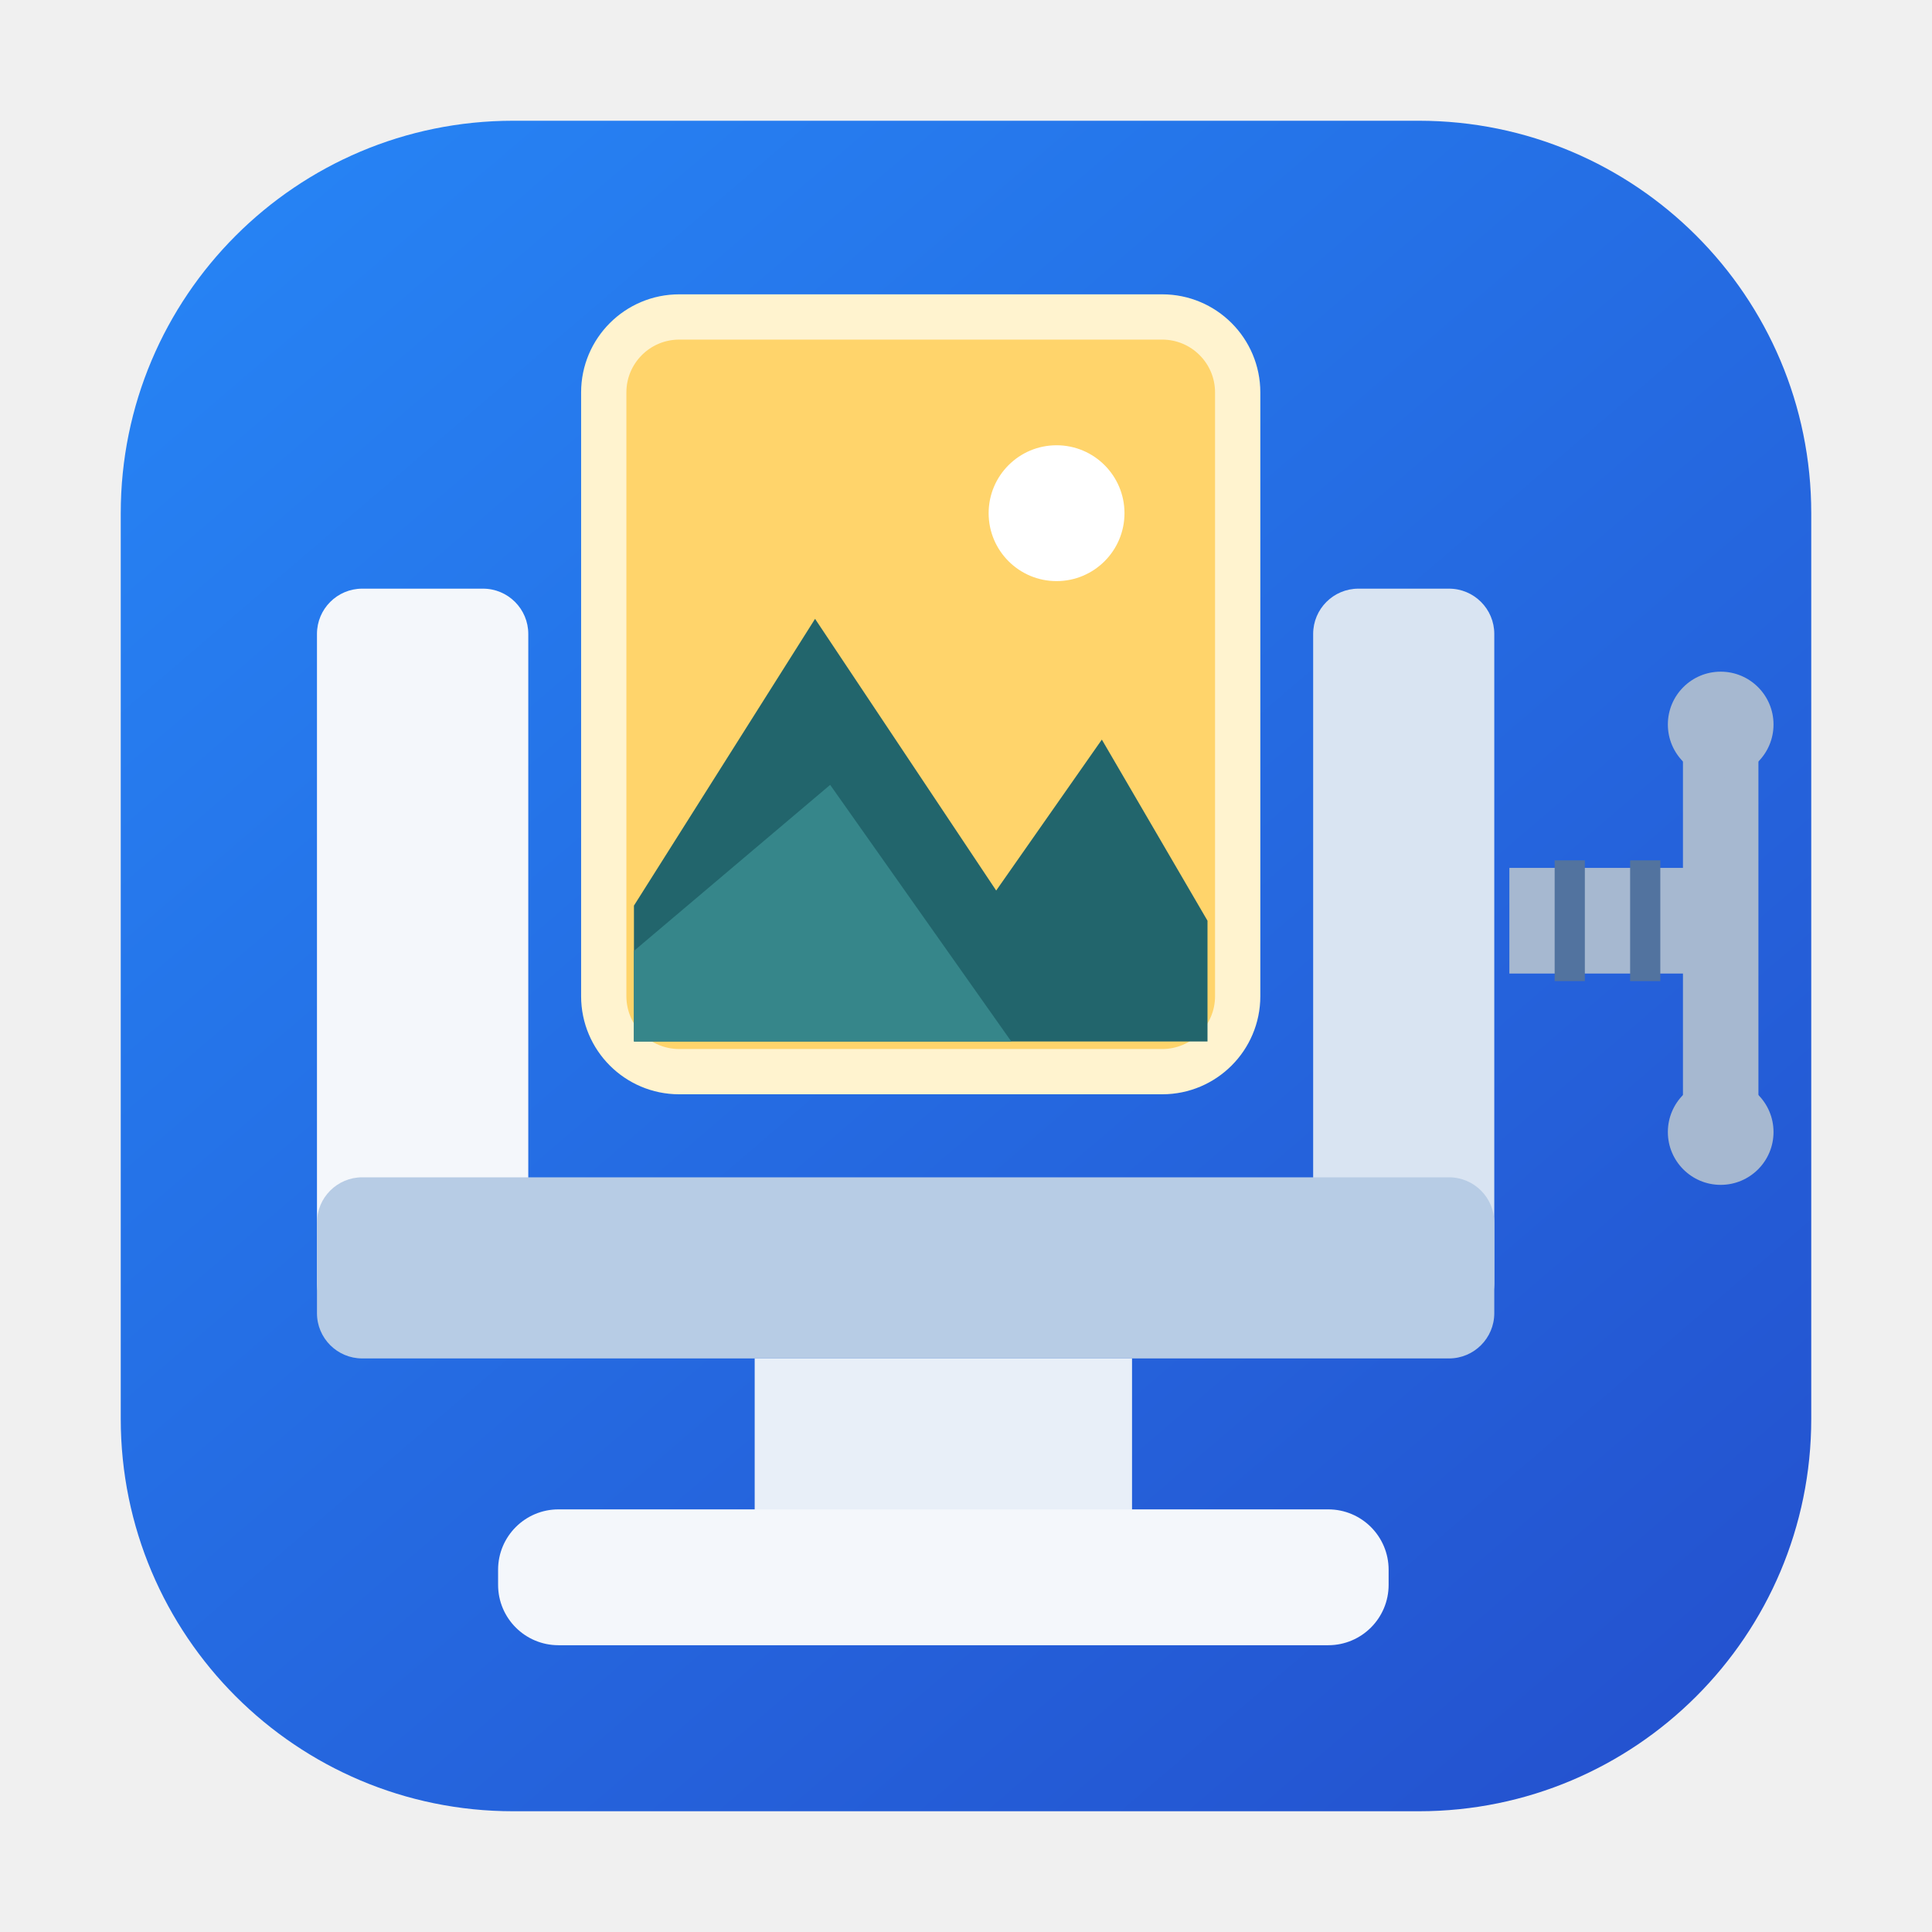
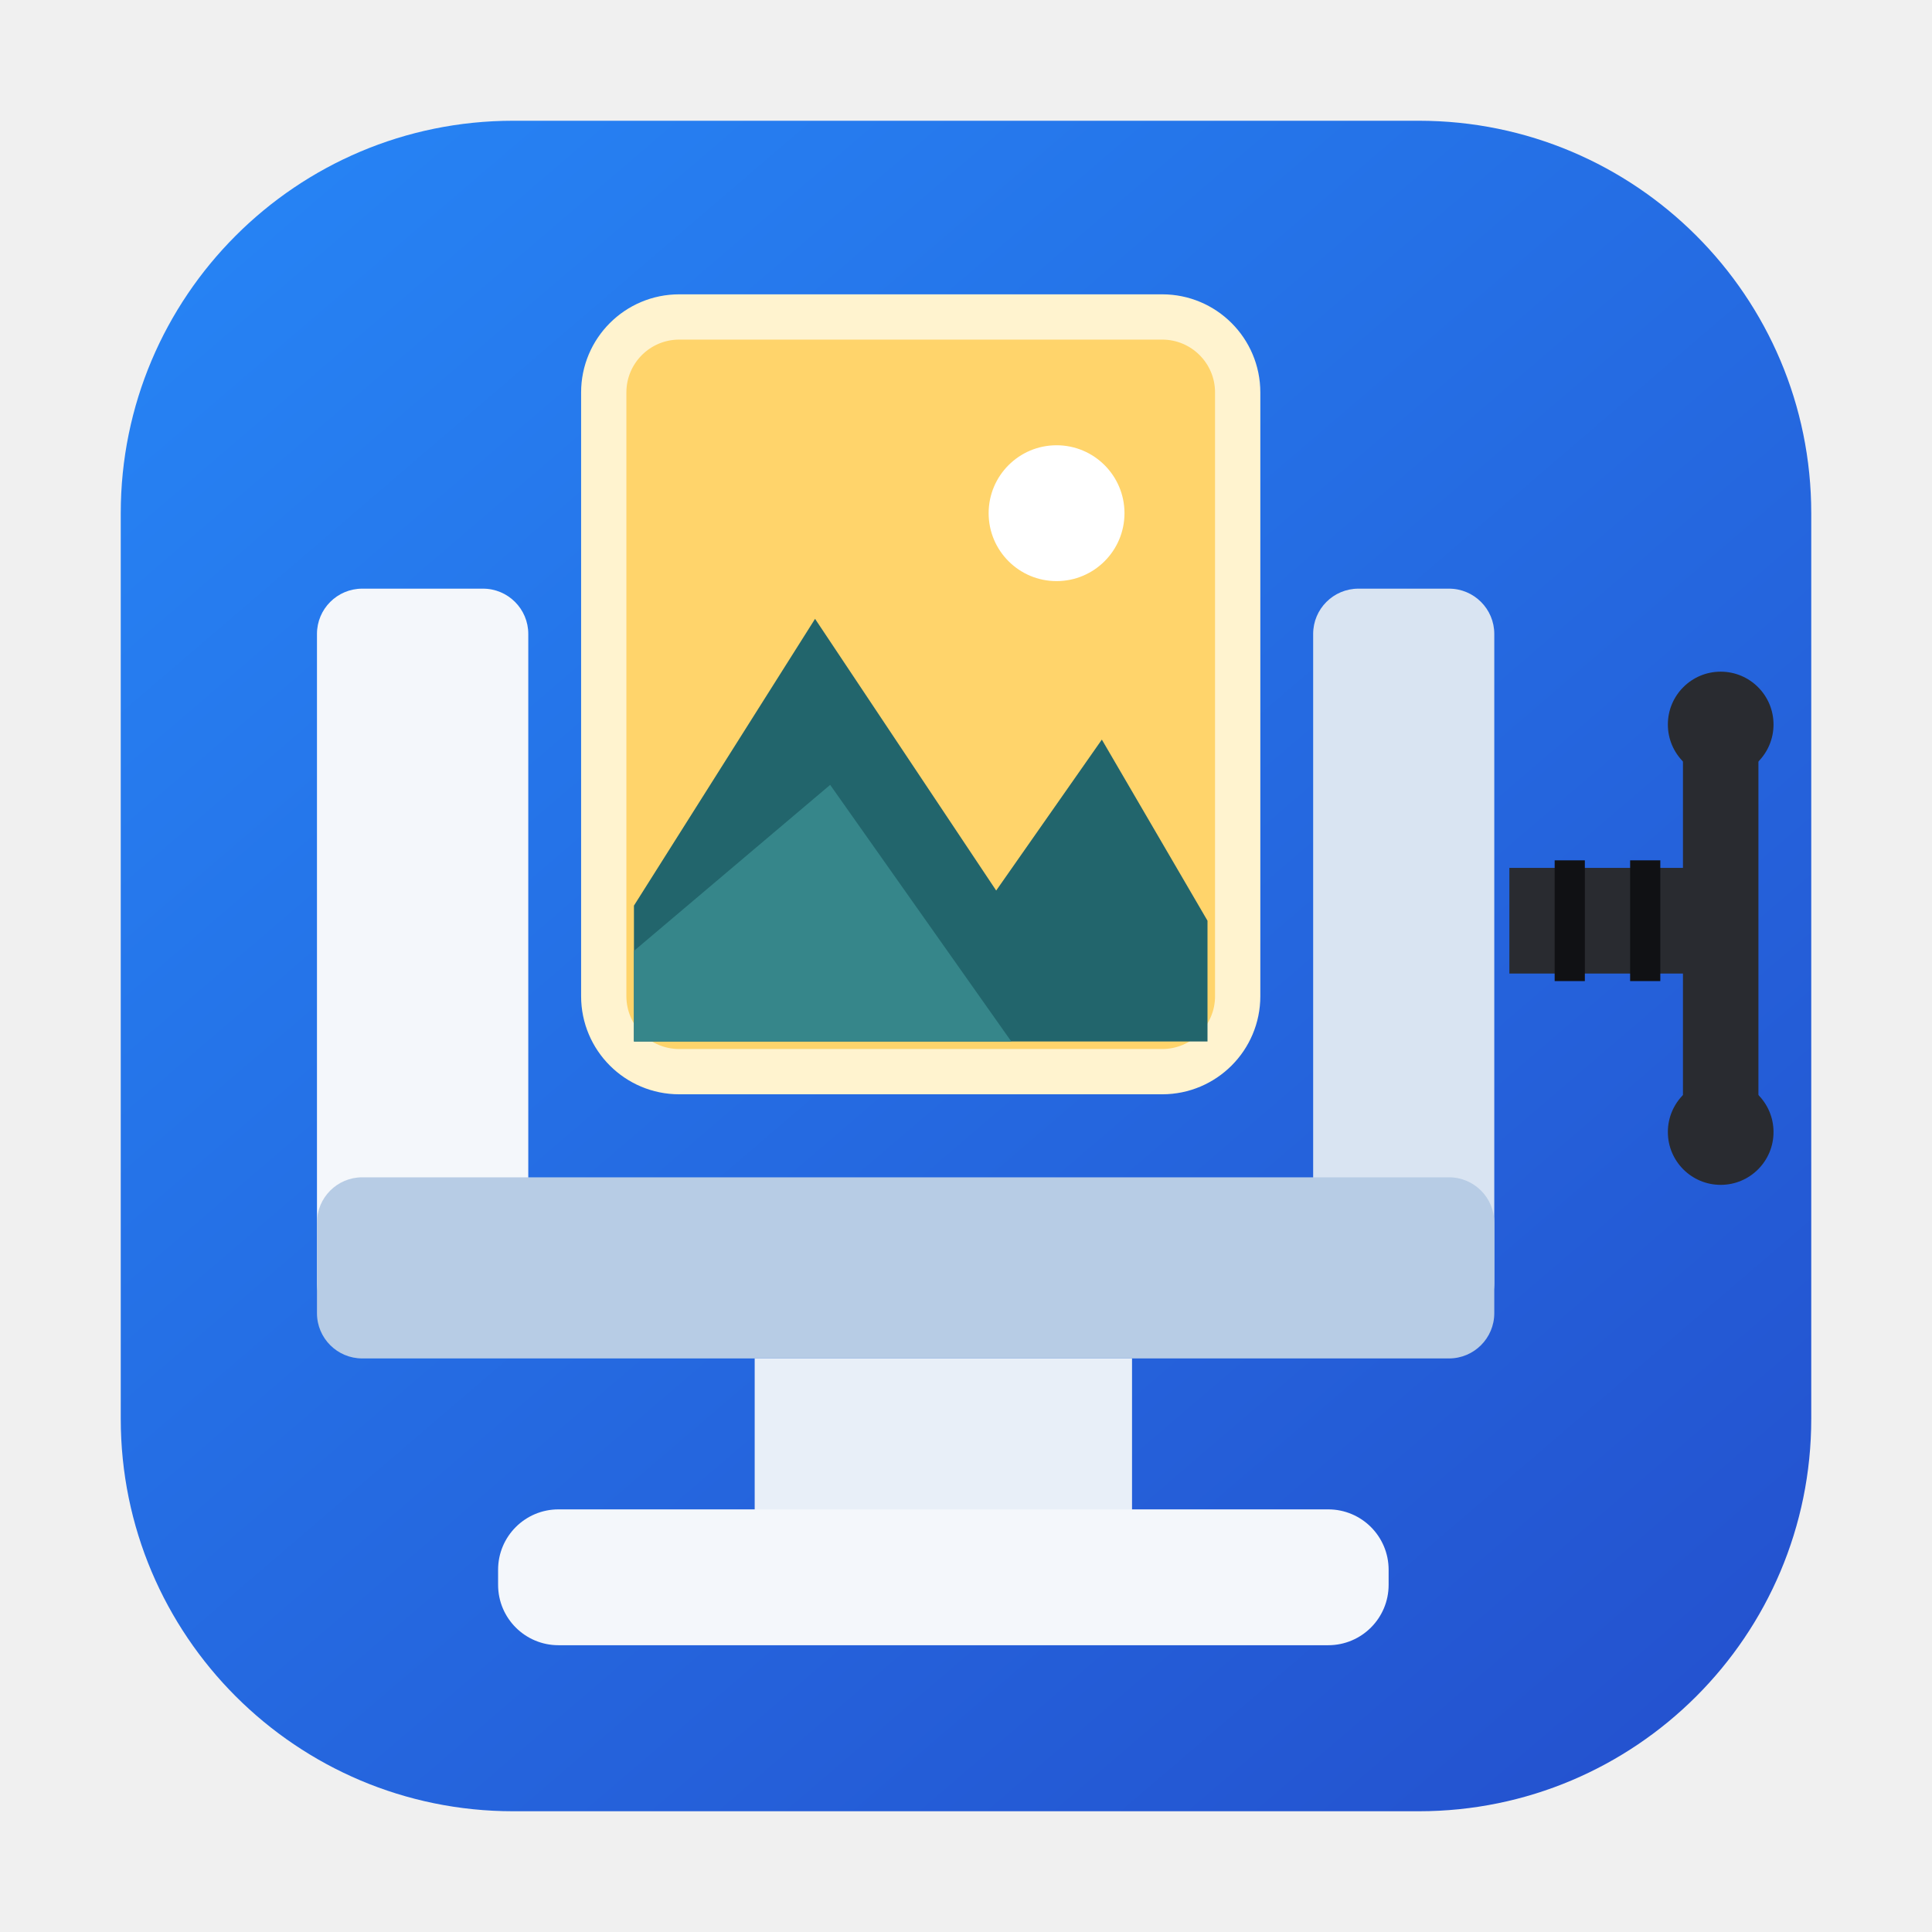
<svg xmlns="http://www.w3.org/2000/svg" width="128" height="128" viewBox="0 0 128 128" fill="none">
  <defs>
    <linearGradient id="tile" x1="16" y1="8" x2="112" y2="120" gradientUnits="userSpaceOnUse">
      <stop stop-color="#2684F5" />
      <stop offset="1" stop-color="#2451CE" />
    </linearGradient>
  </defs>
  <rect x="8" y="8" width="112" height="112" rx="26" fill="url(#tile)" />
  <g transform="translate(0 -6)">
    <rect x="40" y="27" width="42" height="50" rx="5" fill="#FFD46B" stroke="#FFF3CF" stroke-width="3" />
    <circle cx="70" cy="40" r="4.5" fill="#FFFFFF" />
    <path d="m42 66 12-19 12 18 7-10 7 12v8H42z" fill="#22656C" />
    <path d="m42 69 13-11 12 17H42z" fill="#36868A" />
  </g>
  <rect x="21" y="39" width="14" height="49" rx="3" fill="#F4F7FB" />
  <rect x="87" y="39" width="12" height="49" rx="3" fill="#D9E4F2" />
-   <path d="M100 61h12" stroke="#A6B8D0" stroke-width="7" />
-   <path d="M104 57v8m5-8v8" stroke="#52739F" stroke-width="2" />
-   <path d="M114 48v27" stroke="#A6B8D0" stroke-width="5" stroke-linecap="round" />
-   <circle cx="114" cy="48" r="3.5" fill="#A6B8D0" />
-   <circle cx="114" cy="75" r="3.5" fill="#A6B8D0" />
+   <path d="M100 61h12" stroke="#292B30" stroke-width="7" />
+   <path d="M104 57v8m5-8v8" stroke="#101114" stroke-width="2" />
+   <path d="M114 48v27" stroke="#292B30" stroke-width="5" stroke-linecap="round" />
+   <circle cx="114" cy="48" r="3.5" fill="#292B30" />
+   <circle cx="114" cy="75" r="3.5" fill="#292B30" />
  <rect x="21" y="78" width="78" height="12" rx="3" fill="#B7CCE5" />
  <rect x="50" y="90" width="25" height="11" fill="#E8EFF8" />
  <rect x="33" y="100" width="59" height="9" rx="4" fill="#F4F7FB" />
</svg>
